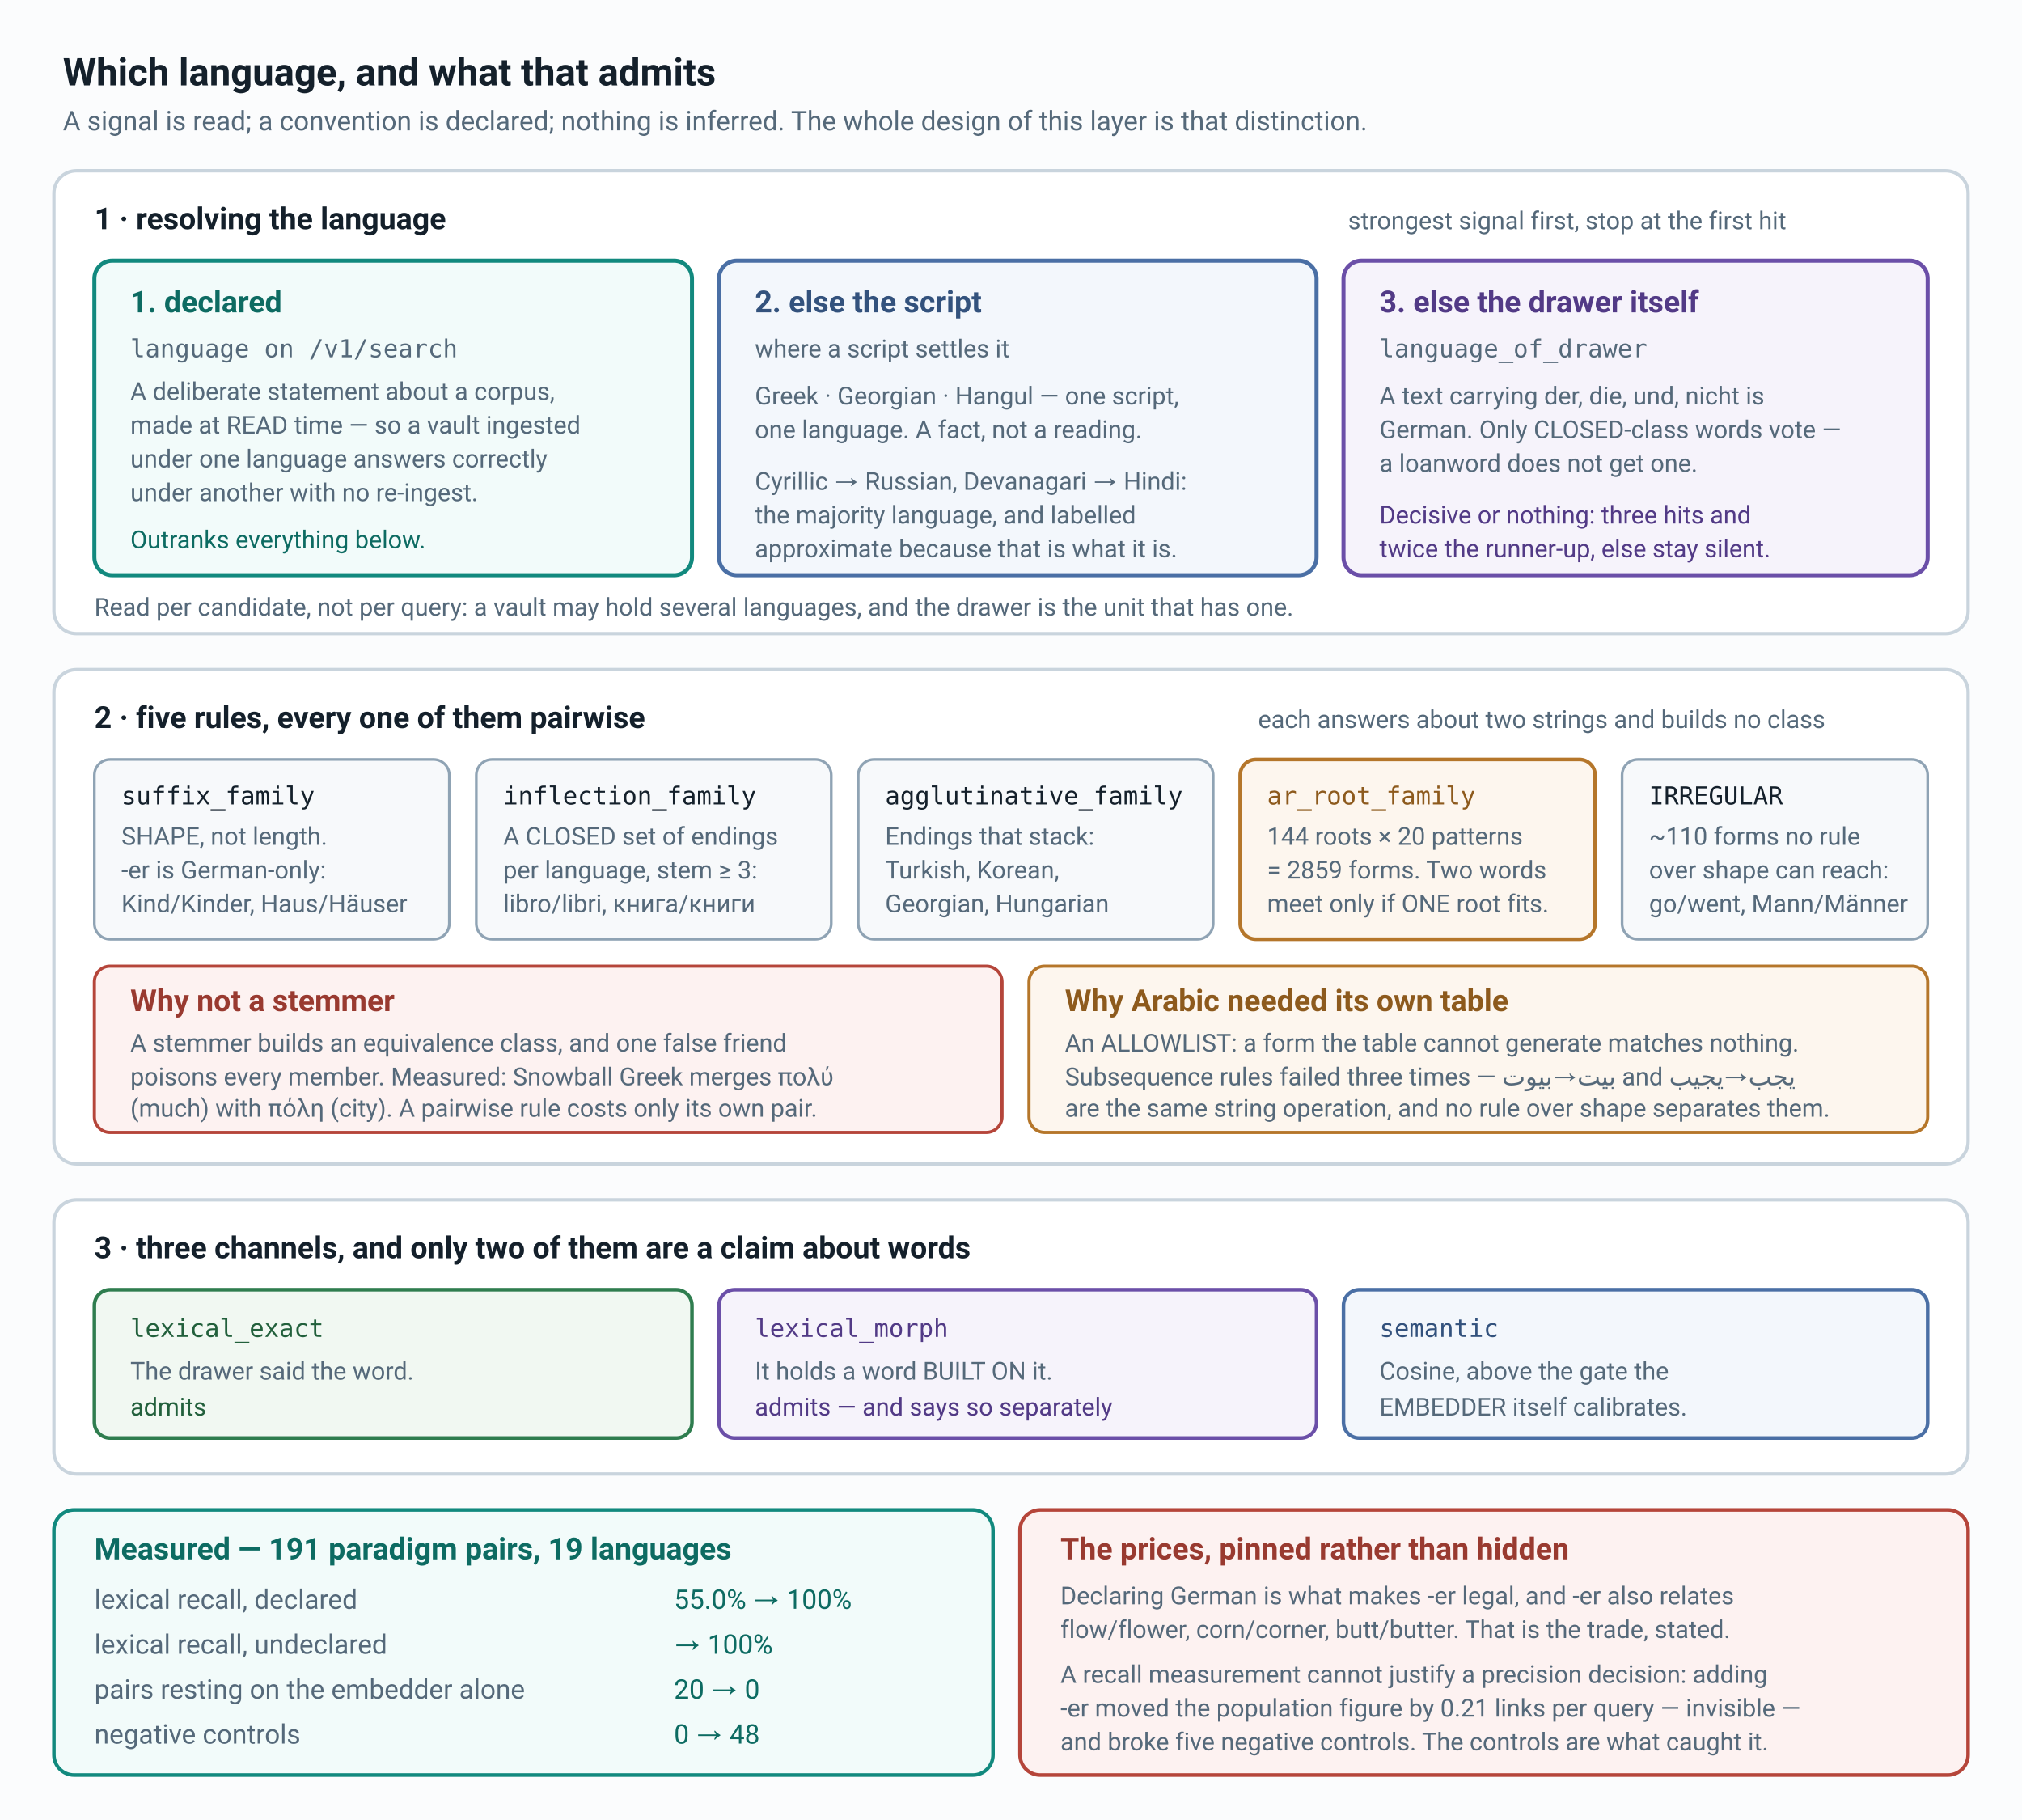
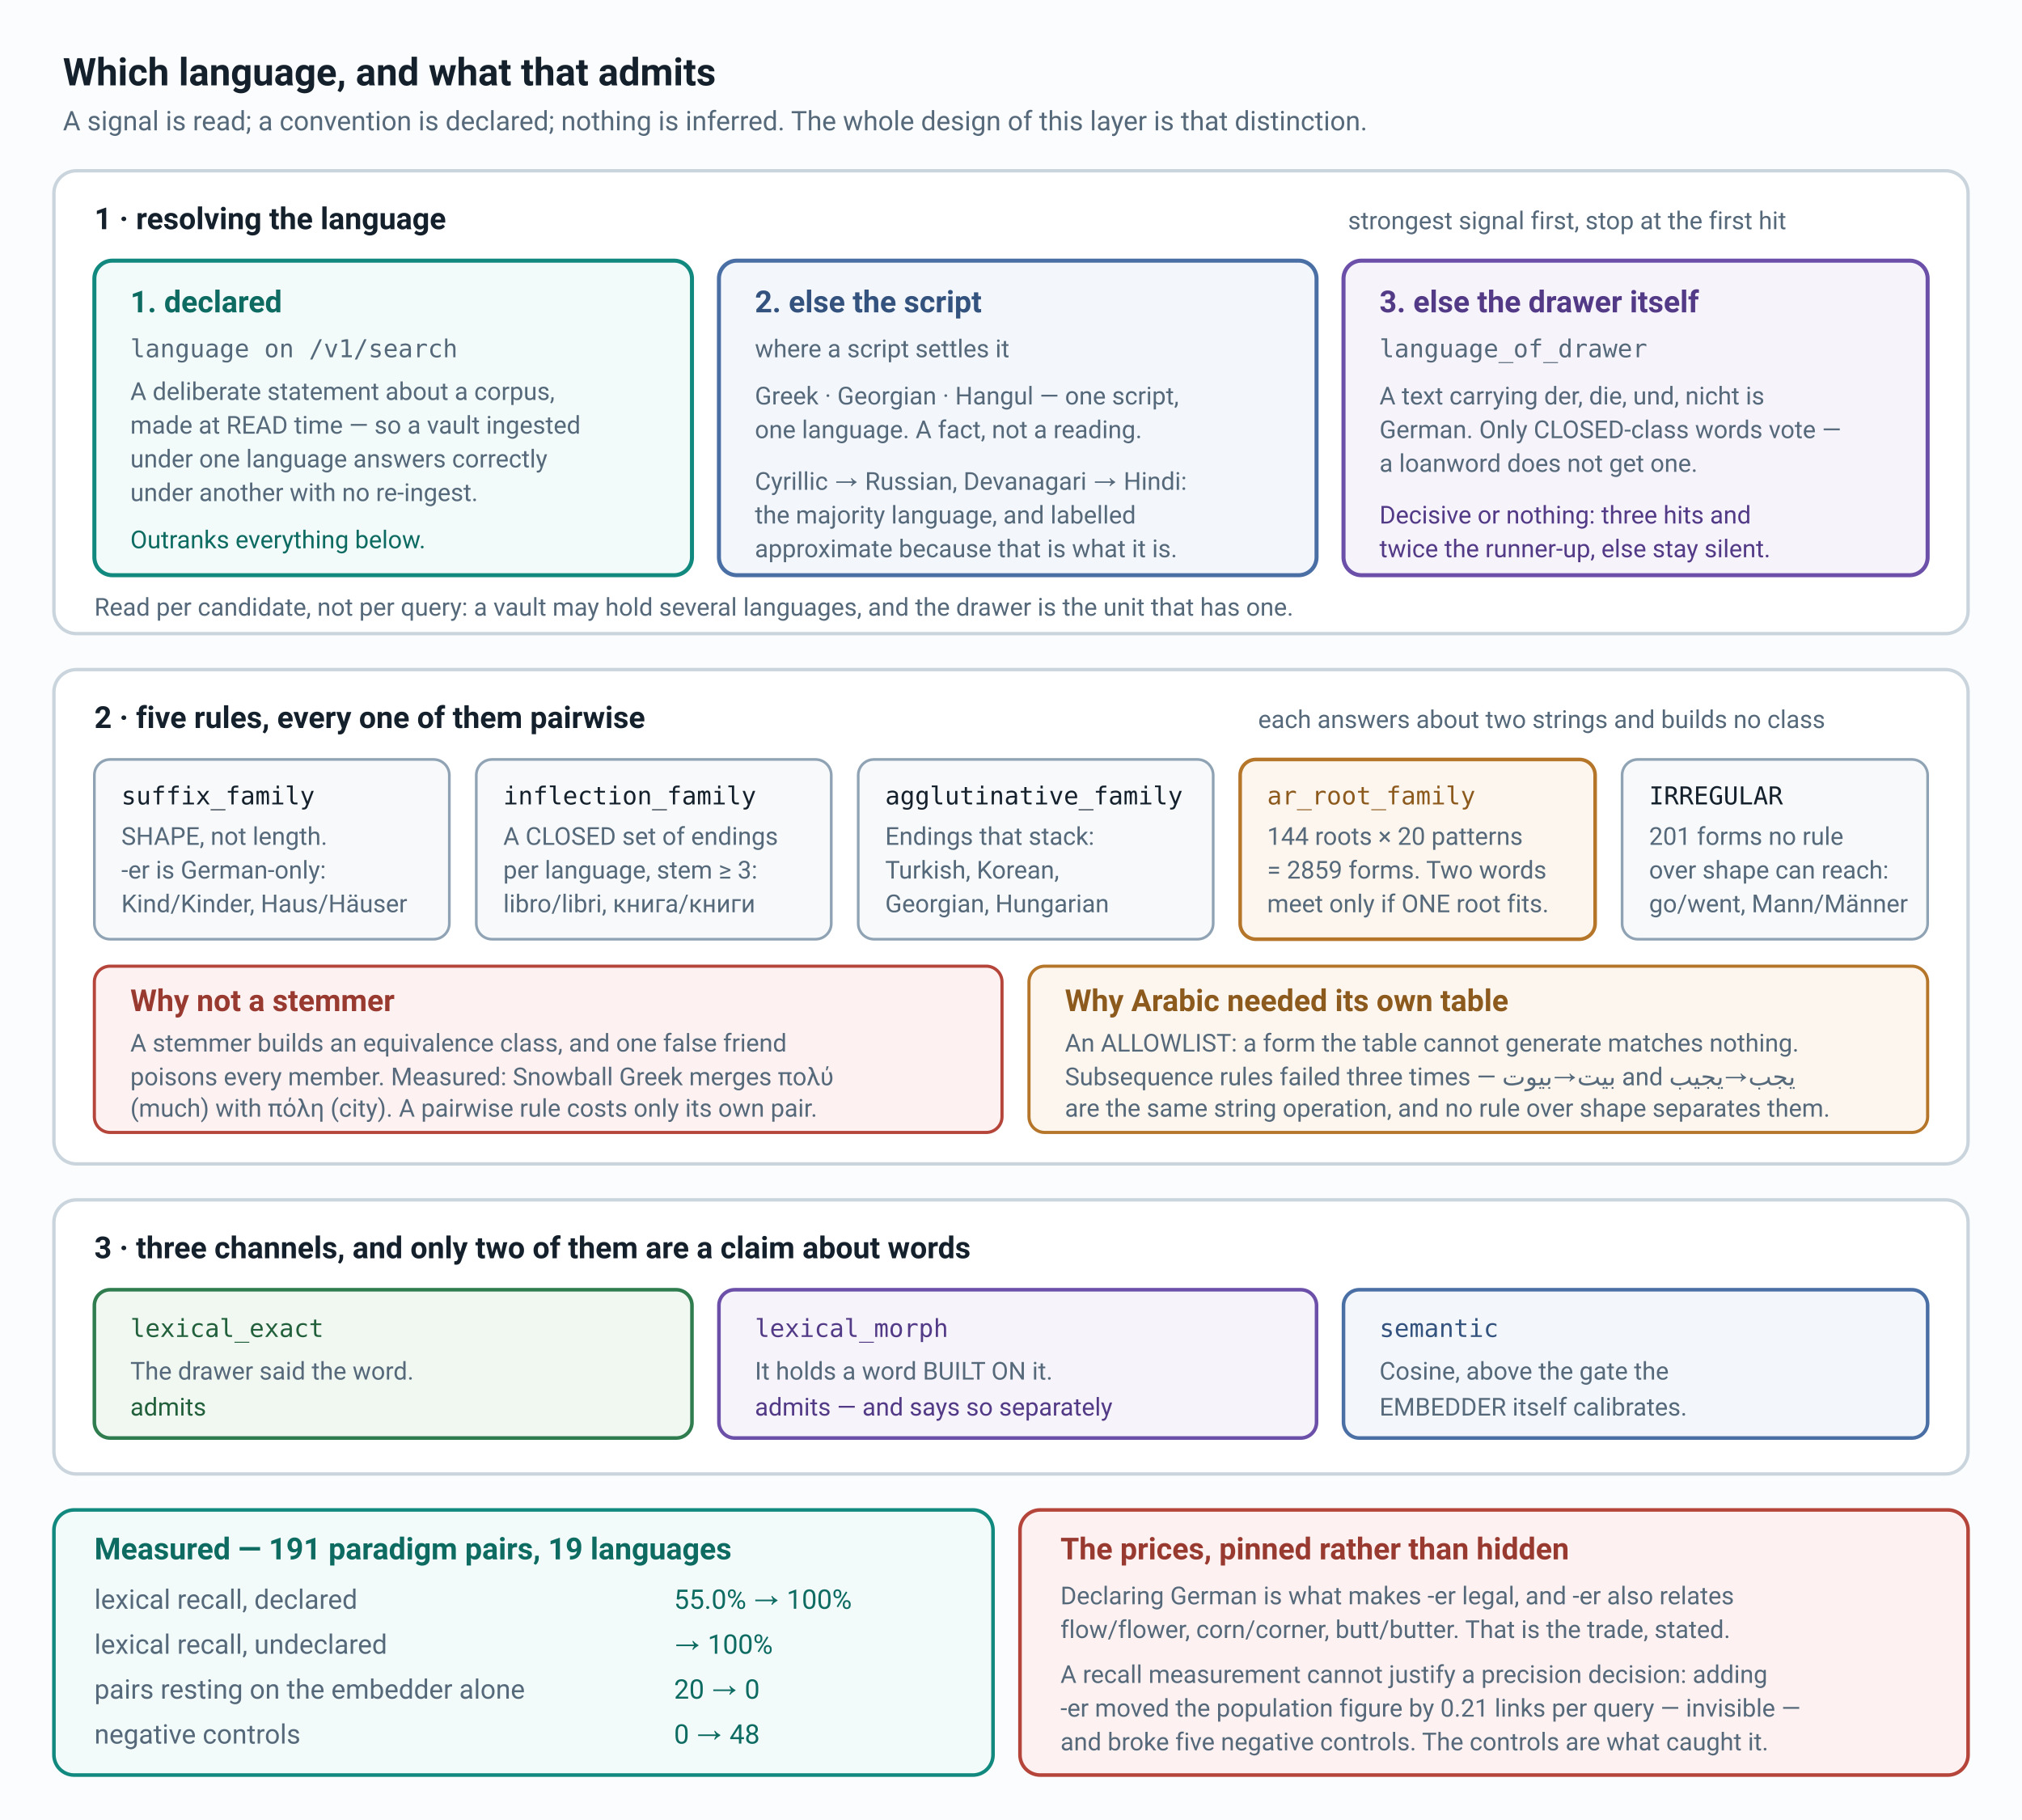
<svg xmlns="http://www.w3.org/2000/svg" viewBox="0 0 900 810" width="900" height="810" role="img" aria-labelledby="t d">
  <style>
  .f { font-family: -apple-system, BlinkMacSystemFont, "Segoe UI", Roboto, Helvetica, Arial, sans-serif; }
  .h { font-size: 17px; font-weight: 600; }
  .l { font-size: 13.5px; font-weight: 600; }
  .b { font-size: 12px; }
  .s { font-size: 11px; }
  .mono { font-family: ui-monospace, SFMono-Regular, Menlo, Consolas, monospace; font-size: 11px; }
  .ink { fill: var(--d-ink,#14202b); }
  .dim { fill: var(--d-dim,#55697a); }
  .white { fill: var(--d-card,#ffffff); }
  @media (prefers-color-scheme: dark) {
    svg { --d-bg:#0f1419; --d-card:#161c23; --d-card2:#1b222b; --d-line:#2b3540;
      --d-line2:#4a5b6b; --d-ink:#e4ebf1; --d-dim:#9aabba; --d-on:#0f1419;
      --d-teal:#2ba99c; --d-teal-bg:#0e2523; --d-teal-bg2:#123430; --d-teal-ink:#6fd8cc;
      --d-blue:#6d94c8; --d-blue-bg:#131d2b; --d-blue-ink:#9dbde3;
      --d-amber:#d1953f; --d-amber-bg:#261c0f; --d-amber-ink:#e8bc78;
      --d-violet:#9277c9; --d-violet-bg:#1c1730; --d-violet-bg2:#241d3d; --d-violet-ink:#b9a3e3;
      --d-green:#4fa570; --d-green-bg:#10231a; --d-green-bg2:#153021; --d-green-ink:#86cf9f;
      --d-red:#d1685c; --d-red-bg:#2a1614; --d-red-ink:#eb9a90; }
  }
</style>
  <rect width="900" height="810" fill="var(--d-bg,#fbfcfd)" />
  <text x="28" y="38" class="f h ink">Which language, and what that admits</text>
  <text x="28" y="58" class="f b dim">A signal is read; a convention is declared; nothing is inferred. The whole design of this layer is that distinction.</text>
  <rect x="24" y="76" width="852" height="206" rx="10" fill="var(--d-card,#ffffff)" stroke="var(--d-line,#c9d4dd)" stroke-width="1.5" />
  <text x="42" y="102" class="f l ink">1 · resolving the language</text>
  <text x="600" y="102" class="f s dim">strongest signal first, stop at the first hit</text>
  <rect x="42" y="116" width="266" height="140" rx="8" fill="var(--d-teal-bg,#f2fbfa)" stroke="var(--d-teal,#12897e)" stroke-width="1.8" />
  <text x="58" y="139" class="f l" fill="var(--d-teal-ink,#0d6b62)">1. declared</text>
  <text x="58" y="159" class="f mono dim">language on /v1/search</text>
  <text x="58" y="178" class="f s dim">A deliberate statement about a corpus,</text>
  <text x="58" y="193" class="f s dim">made at READ time — so a vault ingested</text>
  <text x="58" y="208" class="f s dim">under one language answers correctly</text>
  <text x="58" y="223" class="f s dim">under another with no re-ingest.</text>
  <text x="58" y="244" class="f s" fill="var(--d-teal-ink,#0d6b62)">Outranks everything below.</text>
  <rect x="320" y="116" width="266" height="140" rx="8" fill="var(--d-blue-bg,#f3f7fc)" stroke="var(--d-blue,#4a6fa5)" stroke-width="1.8" />
  <text x="336" y="139" class="f l" fill="var(--d-blue-ink,#33527d)">2. else the script</text>
  <text x="336" y="159" class="f s dim">where a script settles it</text>
  <text x="336" y="180" class="f s dim">Greek · Georgian · Hangul — one script,</text>
  <text x="336" y="195" class="f s dim">one language. A fact, not a reading.</text>
  <text x="336" y="218" class="f s dim">Cyrillic → Russian, Devanagari → Hindi:</text>
  <text x="336" y="233" class="f s dim">the majority language, and labelled</text>
  <text x="336" y="248" class="f s dim">approximate because that is what it is.</text>
  <rect x="598" y="116" width="260" height="140" rx="8" fill="var(--d-violet-bg,#f6f3fb)" stroke="var(--d-violet,#6b4fa8)" stroke-width="1.8" />
  <text x="614" y="139" class="f l" fill="var(--d-violet-ink,#523a86)">3. else the drawer itself</text>
  <text x="614" y="159" class="f mono dim">language_of_drawer</text>
  <text x="614" y="180" class="f s dim">A text carrying der, die, und, nicht is</text>
  <text x="614" y="195" class="f s dim">German. Only CLOSED-class words vote —</text>
  <text x="614" y="210" class="f s dim">a loanword does not get one.</text>
  <text x="614" y="233" class="f s" fill="var(--d-violet-ink,#523a86)">Decisive or nothing: three hits and</text>
  <text x="614" y="248" class="f s" fill="var(--d-violet-ink,#523a86)">twice the runner-up, else stay silent.</text>
  <text x="42" y="274" class="f s dim">Read per candidate, not per query: a vault may hold several languages, and the drawer is the unit that has one.</text>
  <rect x="24" y="298" width="852" height="220" rx="10" fill="var(--d-card,#ffffff)" stroke="var(--d-line,#c9d4dd)" stroke-width="1.5" />
  <text x="42" y="324" class="f l ink">2 · five rules, every one of them pairwise</text>
  <text x="560" y="324" class="f s dim">each answers about two strings and builds no class</text>
  <rect x="42" y="338" width="158" height="80" rx="7" fill="var(--d-card2,#f7f9fb)" stroke="var(--d-line2,#8fa3b4)" stroke-width="1.2" />
  <text x="54" y="358" class="f mono ink">suffix_family</text>
  <text x="54" y="376" class="f s dim">SHAPE, not length.</text>
  <text x="54" y="391" class="f s dim">-er is German-only:</text>
  <text x="54" y="406" class="f s dim">Kind/Kinder, Haus/Häuser</text>
  <rect x="212" y="338" width="158" height="80" rx="7" fill="var(--d-card2,#f7f9fb)" stroke="var(--d-line2,#8fa3b4)" stroke-width="1.2" />
  <text x="224" y="358" class="f mono ink">inflection_family</text>
  <text x="224" y="376" class="f s dim">A CLOSED set of endings</text>
  <text x="224" y="391" class="f s dim">per language, stem ≥ 3:</text>
  <text x="224" y="406" class="f s dim">libro/libri, книга/книги</text>
  <rect x="382" y="338" width="158" height="80" rx="7" fill="var(--d-card2,#f7f9fb)" stroke="var(--d-line2,#8fa3b4)" stroke-width="1.2" />
  <text x="394" y="358" class="f mono ink">agglutinative_family</text>
  <text x="394" y="376" class="f s dim">Endings that stack:</text>
  <text x="394" y="391" class="f s dim">Turkish, Korean,</text>
  <text x="394" y="406" class="f s dim">Georgian, Hungarian</text>
  <rect x="552" y="338" width="158" height="80" rx="7" fill="var(--d-amber-bg,#fdf6ee)" stroke="var(--d-amber,#b5762a)" stroke-width="1.6" />
  <text x="564" y="358" class="f mono" fill="var(--d-amber-ink,#8d5a1d)">ar_root_family</text>
  <text x="564" y="376" class="f s dim">144 roots × 20 patterns</text>
  <text x="564" y="391" class="f s dim">= 2859 forms. Two words</text>
  <text x="564" y="406" class="f s dim">meet only if ONE root fits.</text>
  <rect x="722" y="338" width="136" height="80" rx="7" fill="var(--d-card2,#f7f9fb)" stroke="var(--d-line2,#8fa3b4)" stroke-width="1.2" />
  <text x="734" y="358" class="f mono ink">IRREGULAR</text>
-   <text x="734" y="376" class="f s dim">~110 forms no rule</text>
+   <text x="734" y="376" class="f s dim">201 forms no rule</text>
  <text x="734" y="391" class="f s dim">over shape can reach:</text>
  <text x="734" y="406" class="f s dim">go/went, Mann/Männer</text>
  <rect x="42" y="430" width="404" height="74" rx="7" fill="var(--d-red-bg,#fdf2f1)" stroke="var(--d-red,#b5453a)" stroke-width="1.4" />
  <text x="58" y="450" class="f l" fill="var(--d-red-ink,#993a30)">Why not a stemmer</text>
  <text x="58" y="468" class="f s dim">A stemmer builds an equivalence class, and one false friend</text>
  <text x="58" y="483" class="f s dim">poisons every member. Measured: Snowball Greek merges πολύ</text>
  <text x="58" y="497" class="f s dim">(much) with πόλη (city). A pairwise rule costs only its own pair.</text>
  <rect x="458" y="430" width="400" height="74" rx="7" fill="var(--d-amber-bg,#fdf6ee)" stroke="var(--d-amber,#b5762a)" stroke-width="1.4" />
  <text x="474" y="450" class="f l" fill="var(--d-amber-ink,#8d5a1d)">Why Arabic needed its own table</text>
  <text x="474" y="468" class="f s dim">An ALLOWLIST: a form the table cannot generate matches nothing.</text>
  <text x="474" y="483" class="f s dim">Subsequence rules failed three times — بيت→بيوت and يجب→يجيب</text>
  <text x="474" y="497" class="f s dim">are the same string operation, and no rule over shape separates them.</text>
  <rect x="24" y="534" width="852" height="122" rx="10" fill="var(--d-card,#ffffff)" stroke="var(--d-line,#c9d4dd)" stroke-width="1.5" />
  <text x="42" y="560" class="f l ink">3 · three channels, and only two of them are a claim about words</text>
  <rect x="42" y="574" width="266" height="66" rx="7" fill="var(--d-green-bg,#f1f8f2)" stroke="var(--d-green,#2f7d4f)" stroke-width="1.6" />
  <text x="58" y="595" class="f mono" fill="var(--d-green-ink,#22603c)">lexical_exact</text>
  <text x="58" y="614" class="f s dim">The drawer said the word.</text>
  <text x="58" y="630" class="f s" fill="var(--d-green-ink,#22603c)">admits</text>
  <rect x="320" y="574" width="266" height="66" rx="7" fill="var(--d-violet-bg,#f6f3fb)" stroke="var(--d-violet,#6b4fa8)" stroke-width="1.6" />
  <text x="336" y="595" class="f mono" fill="var(--d-violet-ink,#523a86)">lexical_morph</text>
  <text x="336" y="614" class="f s dim">It holds a word BUILT ON it.</text>
  <text x="336" y="630" class="f s" fill="var(--d-violet-ink,#523a86)">admits — and says so separately</text>
  <rect x="598" y="574" width="260" height="66" rx="7" fill="var(--d-blue-bg,#f3f7fc)" stroke="var(--d-blue,#4a6fa5)" stroke-width="1.6" />
  <text x="614" y="595" class="f mono" fill="var(--d-blue-ink,#33527d)">semantic</text>
  <text x="614" y="614" class="f s dim">Cosine, above the gate the</text>
  <text x="614" y="630" class="f s dim">EMBEDDER itself calibrates.</text>
  <rect x="24" y="672" width="418" height="118" rx="9" fill="var(--d-teal-bg,#f2fbfa)" stroke="var(--d-teal,#12897e)" stroke-width="1.6" />
  <text x="42" y="694" class="f l" fill="var(--d-teal-ink,#0d6b62)">Measured — 191 paradigm pairs, 19 languages</text>
  <text x="42" y="716" class="f b dim">lexical recall, declared</text>
  <text x="300" y="716" class="f b" fill="var(--d-teal-ink,#0d6b62)">55.0% → 100%</text>
  <text x="42" y="736" class="f b dim">lexical recall, undeclared</text>
  <text x="300" y="736" class="f b" fill="var(--d-teal-ink,#0d6b62)">→ 100%</text>
  <text x="42" y="756" class="f b dim">pairs resting on the embedder alone</text>
  <text x="300" y="756" class="f b" fill="var(--d-teal-ink,#0d6b62)">20 → 0</text>
  <text x="42" y="776" class="f b dim">negative controls</text>
  <text x="300" y="776" class="f b" fill="var(--d-teal-ink,#0d6b62)">0 → 48</text>
  <rect x="454" y="672" width="422" height="118" rx="9" fill="var(--d-red-bg,#fdf2f1)" stroke="var(--d-red,#b5453a)" stroke-width="1.6" />
  <text x="472" y="694" class="f l" fill="var(--d-red-ink,#993a30)">The prices, pinned rather than hidden</text>
  <text x="472" y="714" class="f s dim">Declaring German is what makes -er legal, and -er also relates</text>
  <text x="472" y="729" class="f s dim">flow/flower, corn/corner, butt/butter. That is the trade, stated.</text>
  <text x="472" y="749" class="f s dim">A recall measurement cannot justify a precision decision: adding</text>
  <text x="472" y="764" class="f s dim">-er moved the population figure by 0.21 links per query — invisible —</text>
  <text x="472" y="779" class="f s dim">and broke five negative controls. The controls are what caught it.</text>
</svg>
